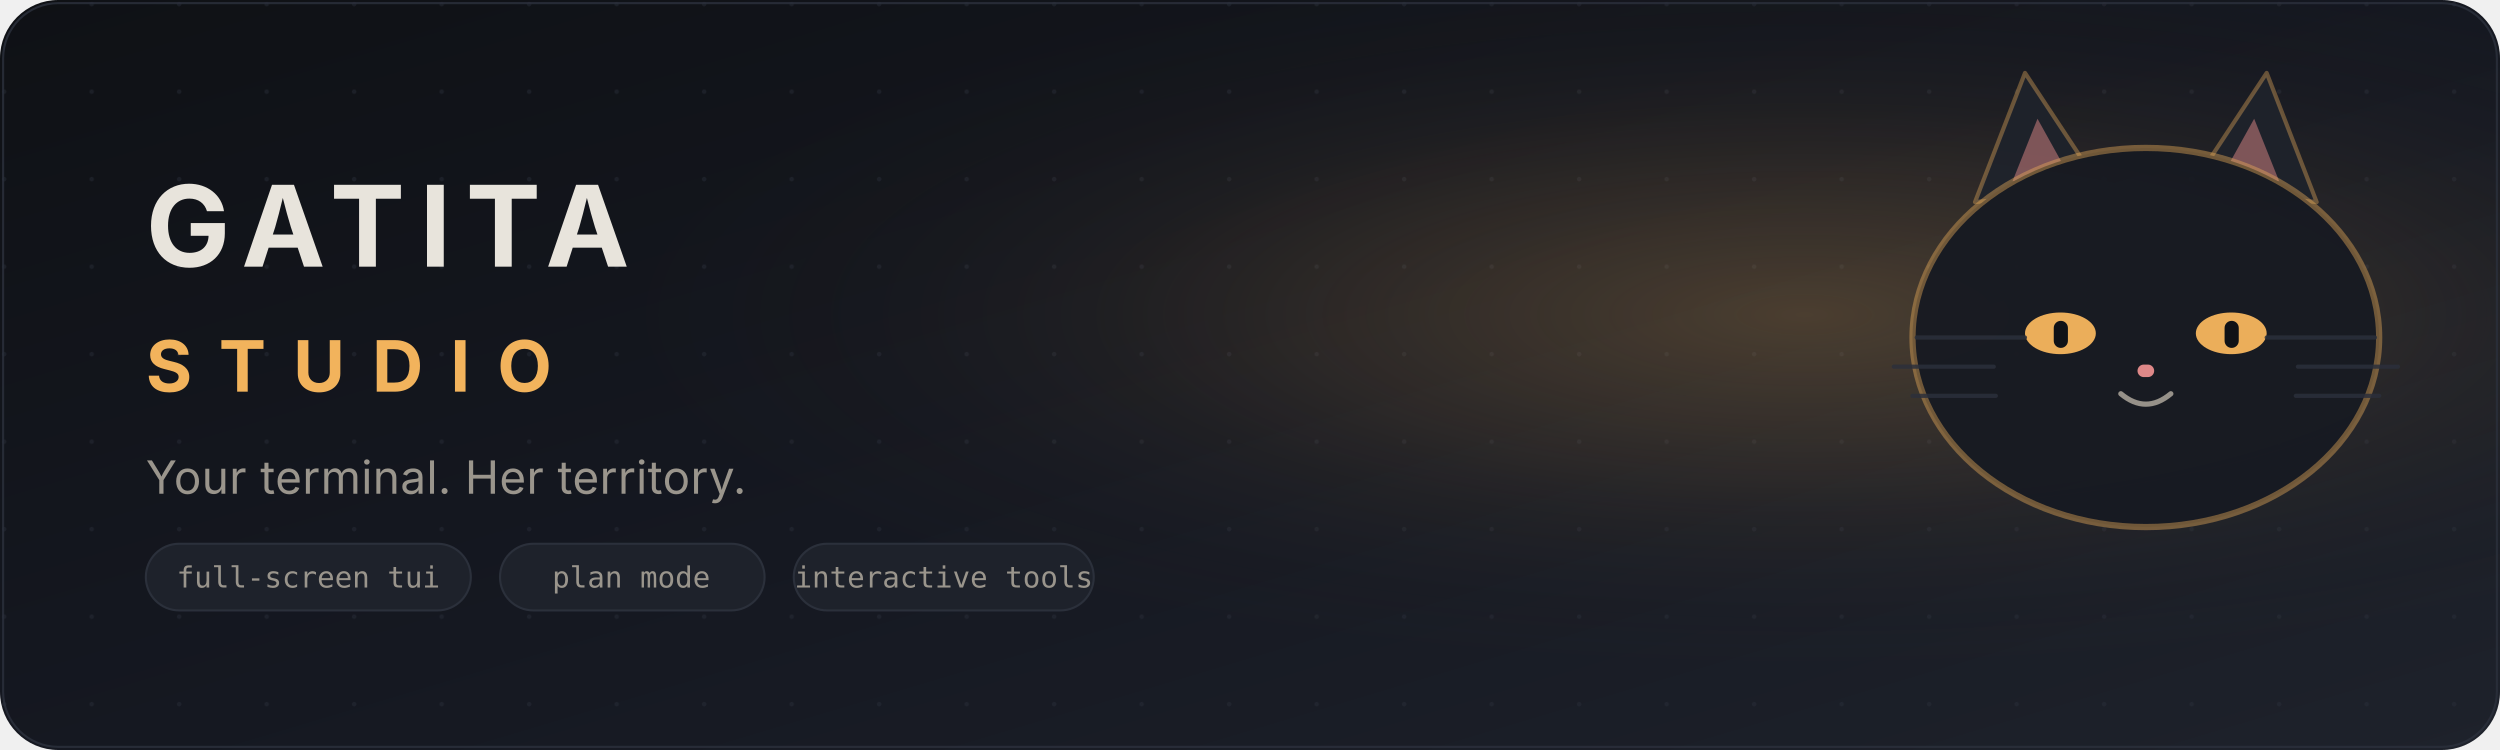
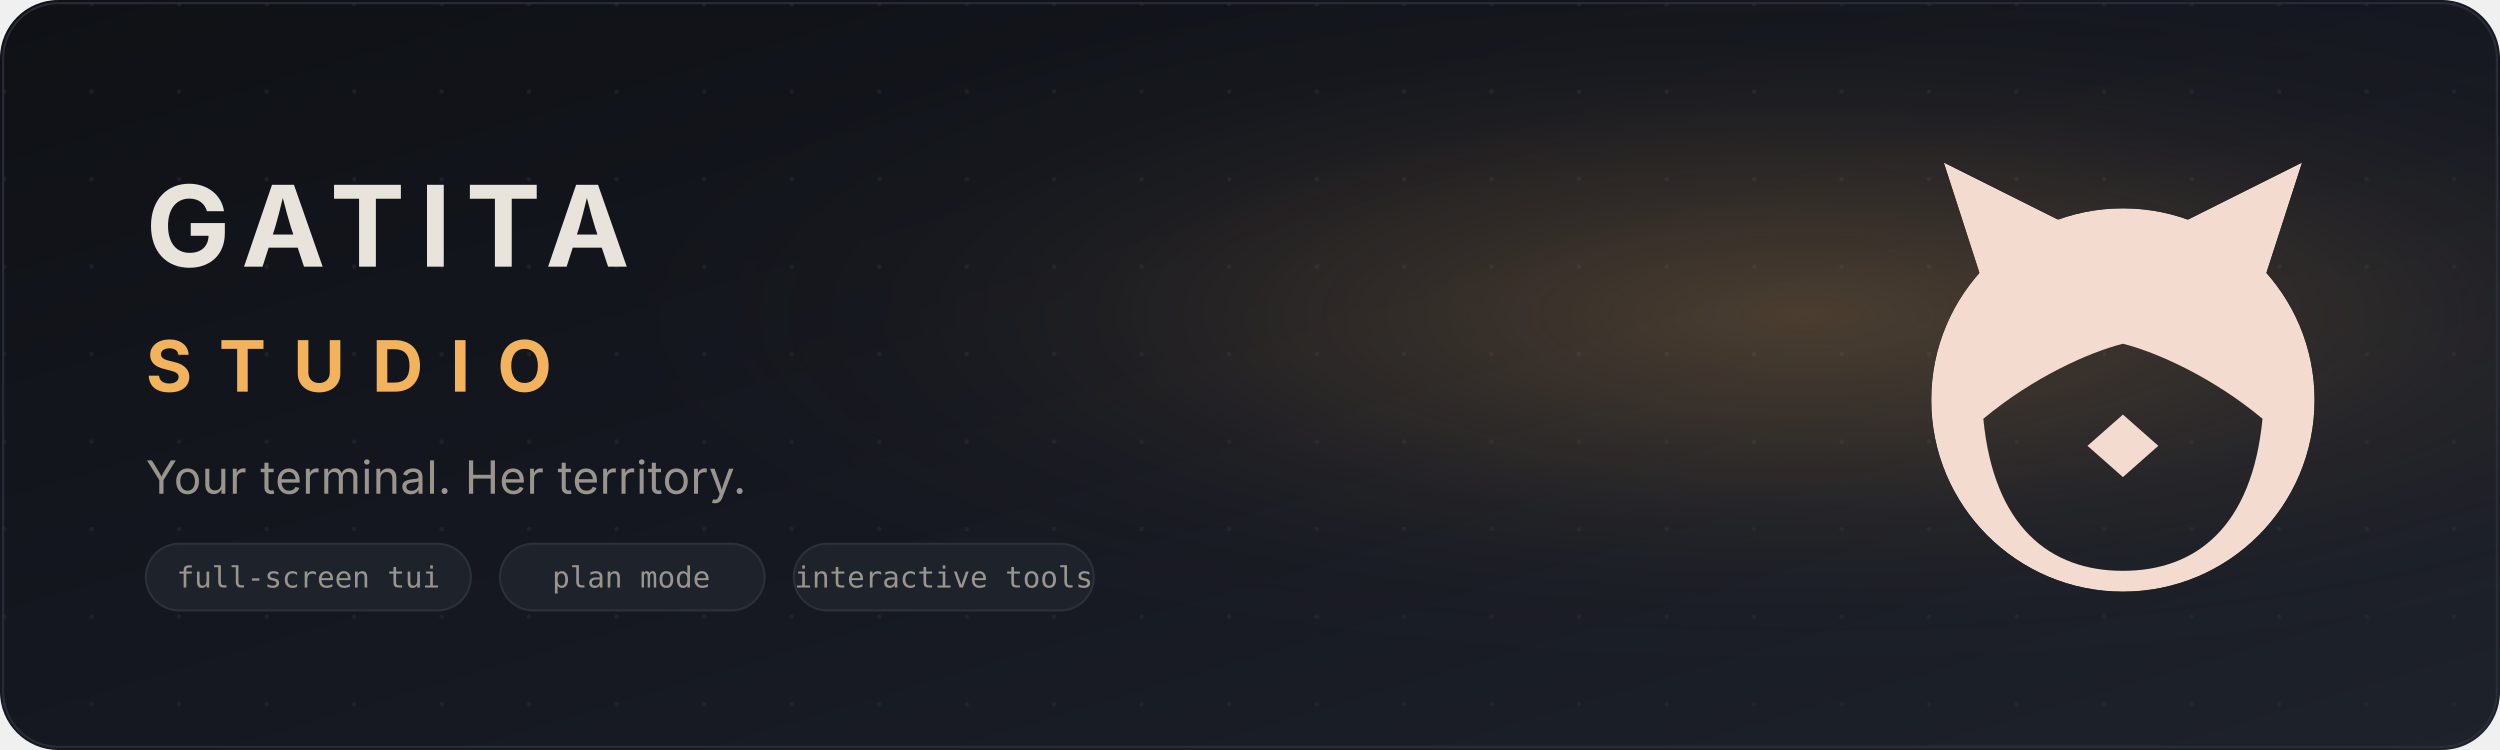
<svg xmlns="http://www.w3.org/2000/svg" width="1200" height="360" viewBox="0 0 1200 360" role="img" aria-labelledby="title desc">
  <defs>
    <linearGradient id="bg" x1="0" y1="0" x2="1" y2="1">
      <stop offset="0" stop-color="#0f1115" />
      <stop offset=".52" stop-color="#151821" />
      <stop offset="1" stop-color="#1e222b" />
    </linearGradient>
    <radialGradient id="glow" cx="0.72" cy="0.42" r="0.5">
      <stop offset="0" stop-color="#f2b35c" stop-opacity="0.24" />
      <stop offset=".55" stop-color="#f2b35c" stop-opacity="0.05" />
      <stop offset="1" stop-color="#0f1115" stop-opacity="0" />
    </radialGradient>
    <pattern id="pattern" width="42" height="42" patternUnits="userSpaceOnUse">
      <circle cx="2" cy="2" r="1.1" fill="#2b303b" opacity=".72" />
    </pattern>
  </defs>
  <rect width="1200" height="360" rx="28" fill="url(#bg)" />
  <rect width="1200" height="360" rx="28" fill="url(#pattern)" opacity=".58" />
  <rect width="1200" height="360" rx="28" fill="url(#glow)" />
  <rect x="1.5" y="1.5" width="1197" height="357" rx="26.5" fill="none" stroke="#2b303b" stroke-opacity=".85" />
-   <g transform="translate(890 33)" opacity=".96">
-     <path d="M58 64 82 2 119 58Z" fill="#1e222b" stroke="#f2b35c" stroke-opacity=".38" stroke-width="2" stroke-linejoin="round" />
-     <path d="M222 64 198 2 161 58Z" fill="#1e222b" stroke="#f2b35c" stroke-opacity=".38" stroke-width="2" stroke-linejoin="round" />
-     <path d="M76 54 88 24 103 51Z" fill="#e58b8b" opacity=".5" />
-     <path d="M204 54 192 24 177 51Z" fill="#e58b8b" opacity=".5" />
-     <ellipse cx="140" cy="129" rx="112" ry="91" fill="#171a21" stroke="#f2b35c" stroke-opacity=".42" stroke-width="3" />
-     <ellipse cx="99" cy="127" rx="17" ry="10" fill="#f2b35c" />
-     <ellipse cx="181" cy="127" rx="17" ry="10" fill="#f2b35c" />
-     <rect x="95.8" y="121" width="6.8" height="13" rx="3.4" fill="#0f1115" />
-     <rect x="177.8" y="121" width="6.8" height="13" rx="3.4" fill="#0f1115" />
-     <path d="M128 156 Q140 166 152 156" fill="none" stroke="#9a958c" stroke-width="2.5" stroke-linecap="round" />
-     <path d="M139 145h2" stroke="#e58b8b" stroke-width="6" stroke-linecap="round" />
-     <path d="M30 129h52M19 143h48M28 157h40" stroke="#2b303b" stroke-opacity=".85" stroke-width="2" stroke-linecap="round" />
-     <path d="M250 129h-52M261 143h-48M252 157h-40" stroke="#2b303b" stroke-opacity=".85" stroke-width="2" stroke-linecap="round" />
+   <mask id="catMask" maskUnits="userSpaceOnUse" x="0" y="0" width="256" height="256">
+     <g fill="#ffffff">
+       <circle cx="128" cy="144" r="92" />
+       <path d="M42 30 110 64 74 129Z" />
+       <path d="M214 30 146 64 182 129Z" />
+     </g>
+     <path d="M61 153C85 133 112 121 128 117C144 121 171 133 195 153C190 205 163 226 128 226C93 226 66 205 61 153Z" fill="#000000" />
+   </mask>
+   <g transform="translate(891 48)" opacity=".98">
+     <g mask="url(#catMask)">
+       <g fill="#f7dfd2">
+         <circle cx="128" cy="144" r="92" />
+         <path d="M42 30 110 64 74 129Z" />
+         <path d="M214 30 146 64 182 129Z" />
+       </g>
+     </g>
+     <path d="M128 151 145 166 128 181 111 166Z" fill="#f7dfd2" />
  </g>
  <g transform="translate(70 56)" font-family="ui-sans-serif, system-ui, -apple-system, BlinkMacSystemFont, 'Segoe UI', sans-serif">
    <text x="0" y="72" fill="#e8e4dc" font-size="54" font-weight="750" letter-spacing="7">GATITA</text>
    <text x="0" y="132" fill="#f2b35c" font-size="34" font-weight="750" letter-spacing="13">STUDIO</text>
    <text x="0" y="181" fill="#9a958c" font-size="22" letter-spacing=".2">Your terminal. Her territory.</text>
    <g transform="translate(0 205)" font-size="14" font-family="ui-monospace, SFMono-Regular, Menlo, Monaco, Consolas, monospace" fill="#9a958c">
      <rect x="0" y="0" width="156" height="32" rx="16" fill="#1e222b" stroke="#2b303b" />
      <text x="78" y="21" text-anchor="middle">full-screen tui</text>
      <rect x="170" y="0" width="127" height="32" rx="16" fill="#1e222b" stroke="#2b303b" />
      <text x="233" y="21" text-anchor="middle">plan mode</text>
      <rect x="311" y="0" width="144" height="32" rx="16" fill="#1e222b" stroke="#2b303b" />
      <text x="383" y="21" text-anchor="middle">interactive tools</text>
    </g>
  </g>
</svg>
